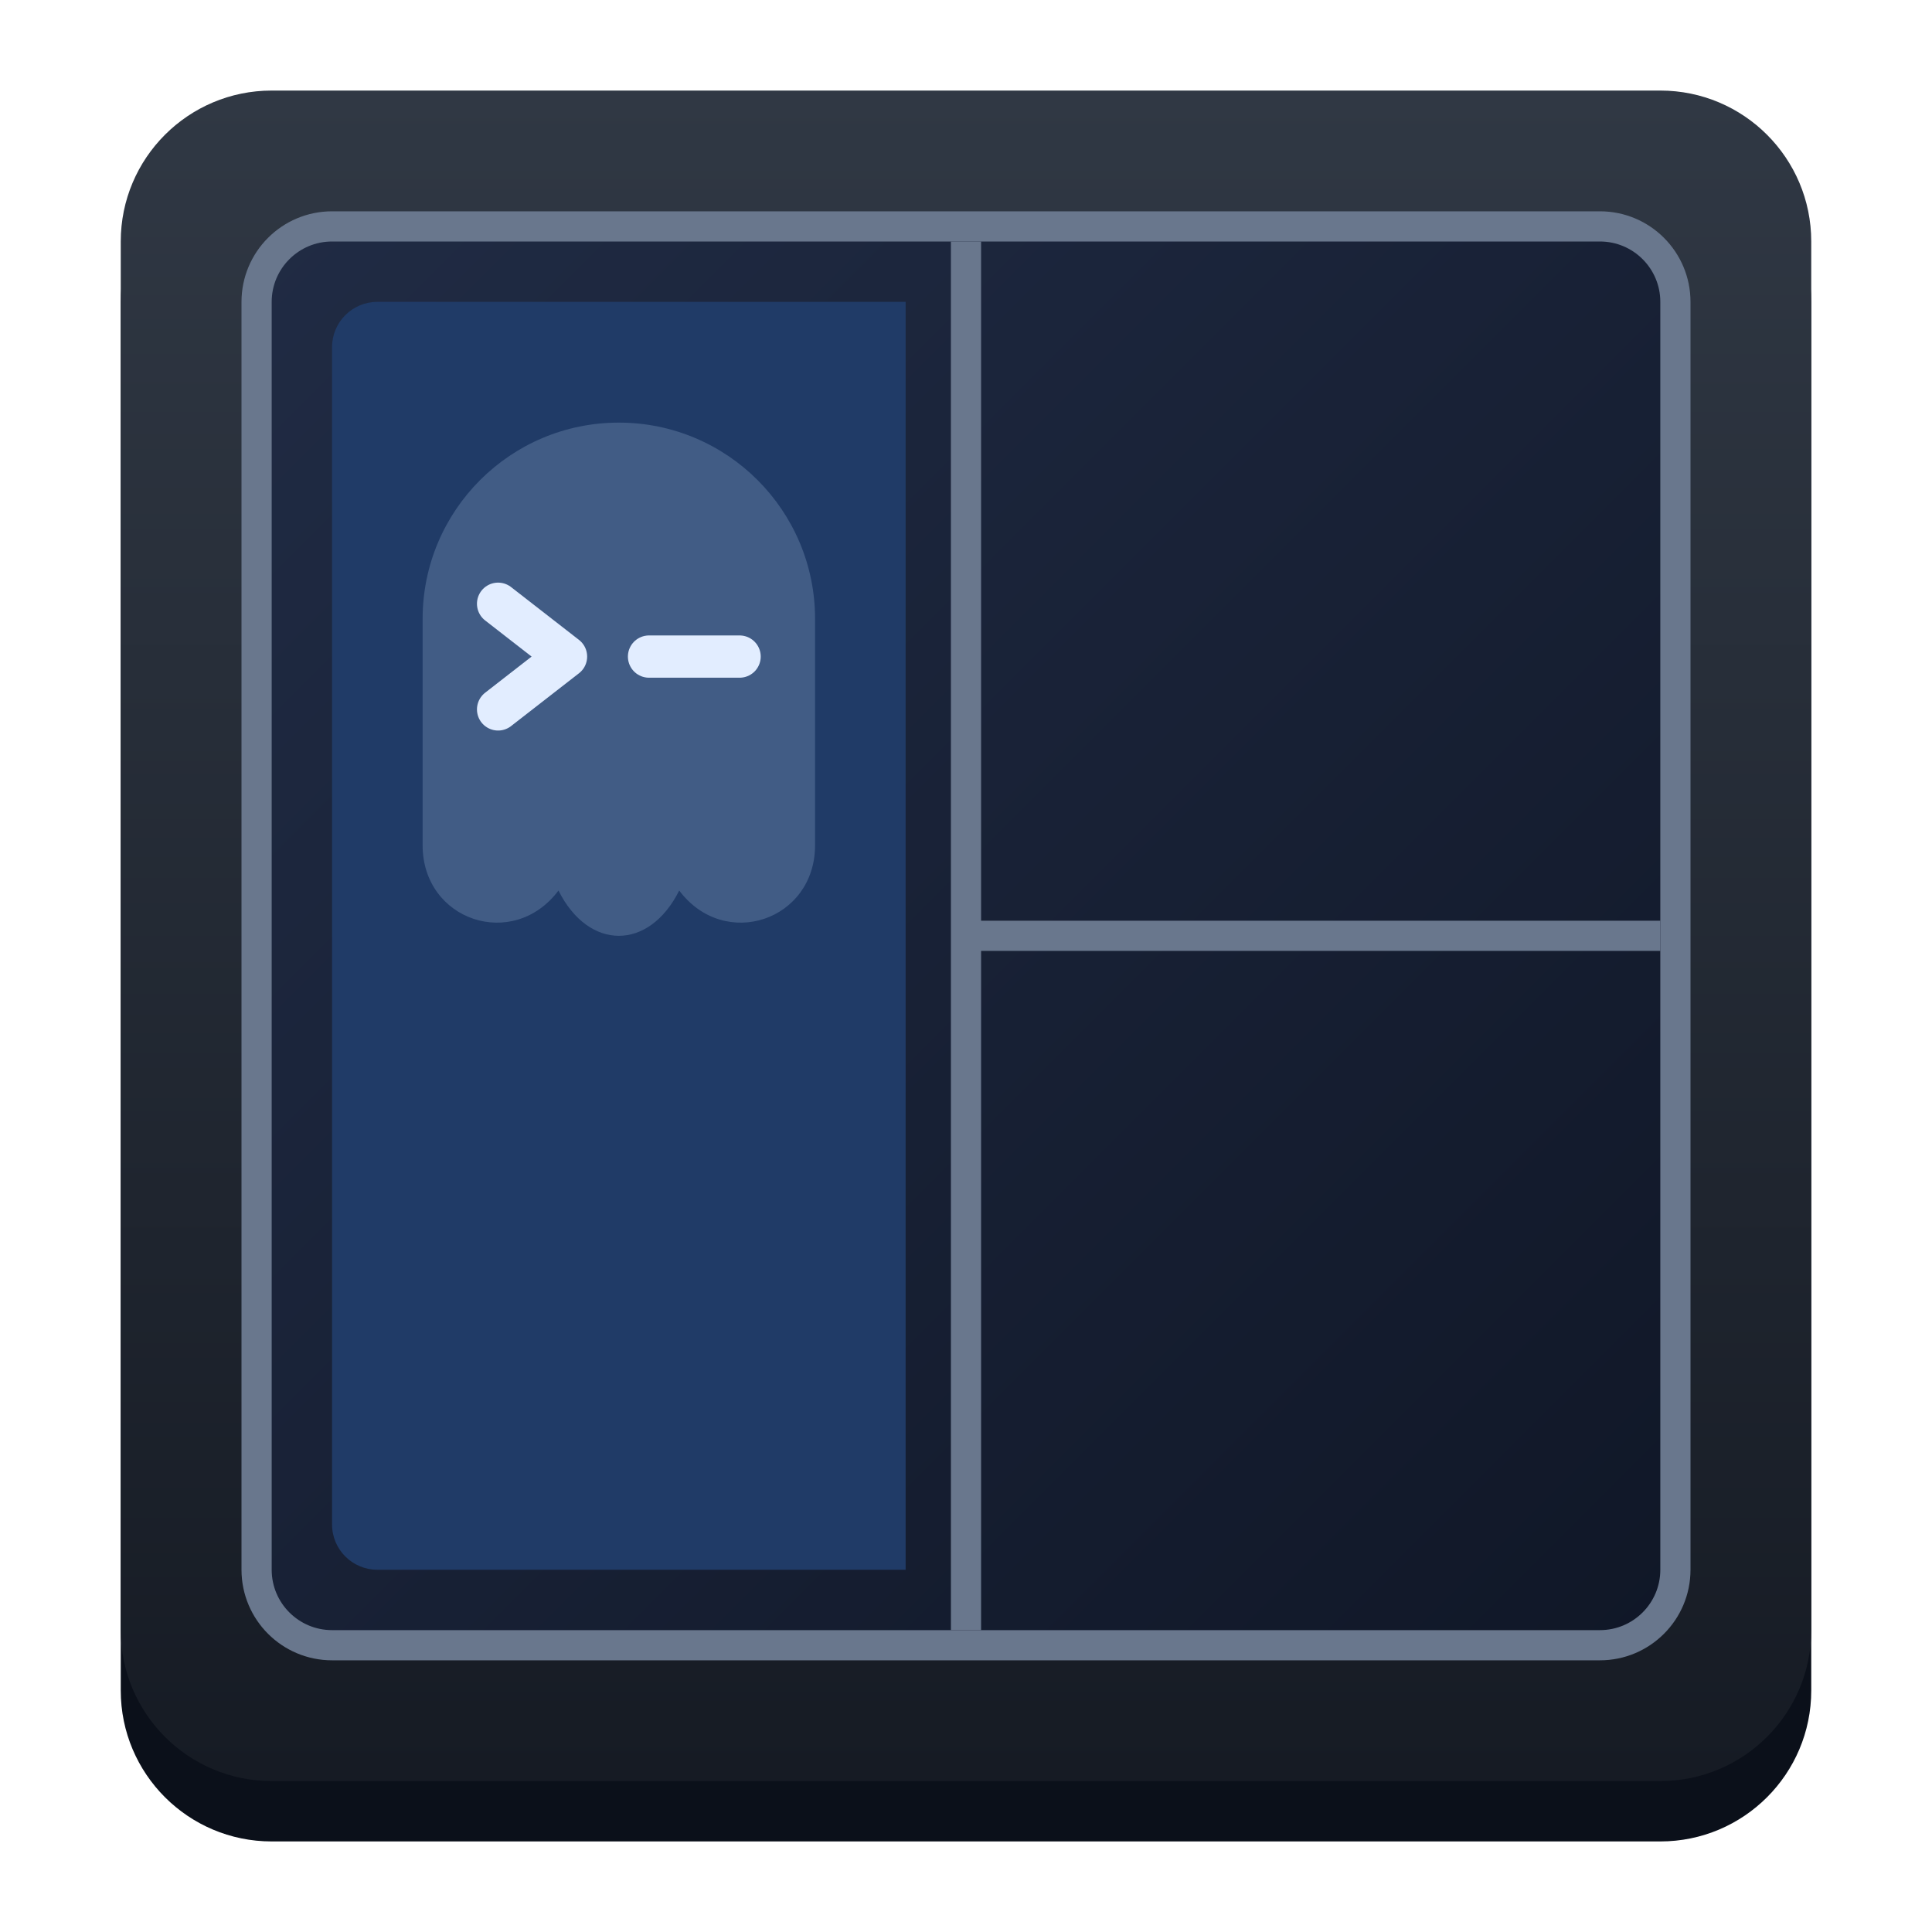
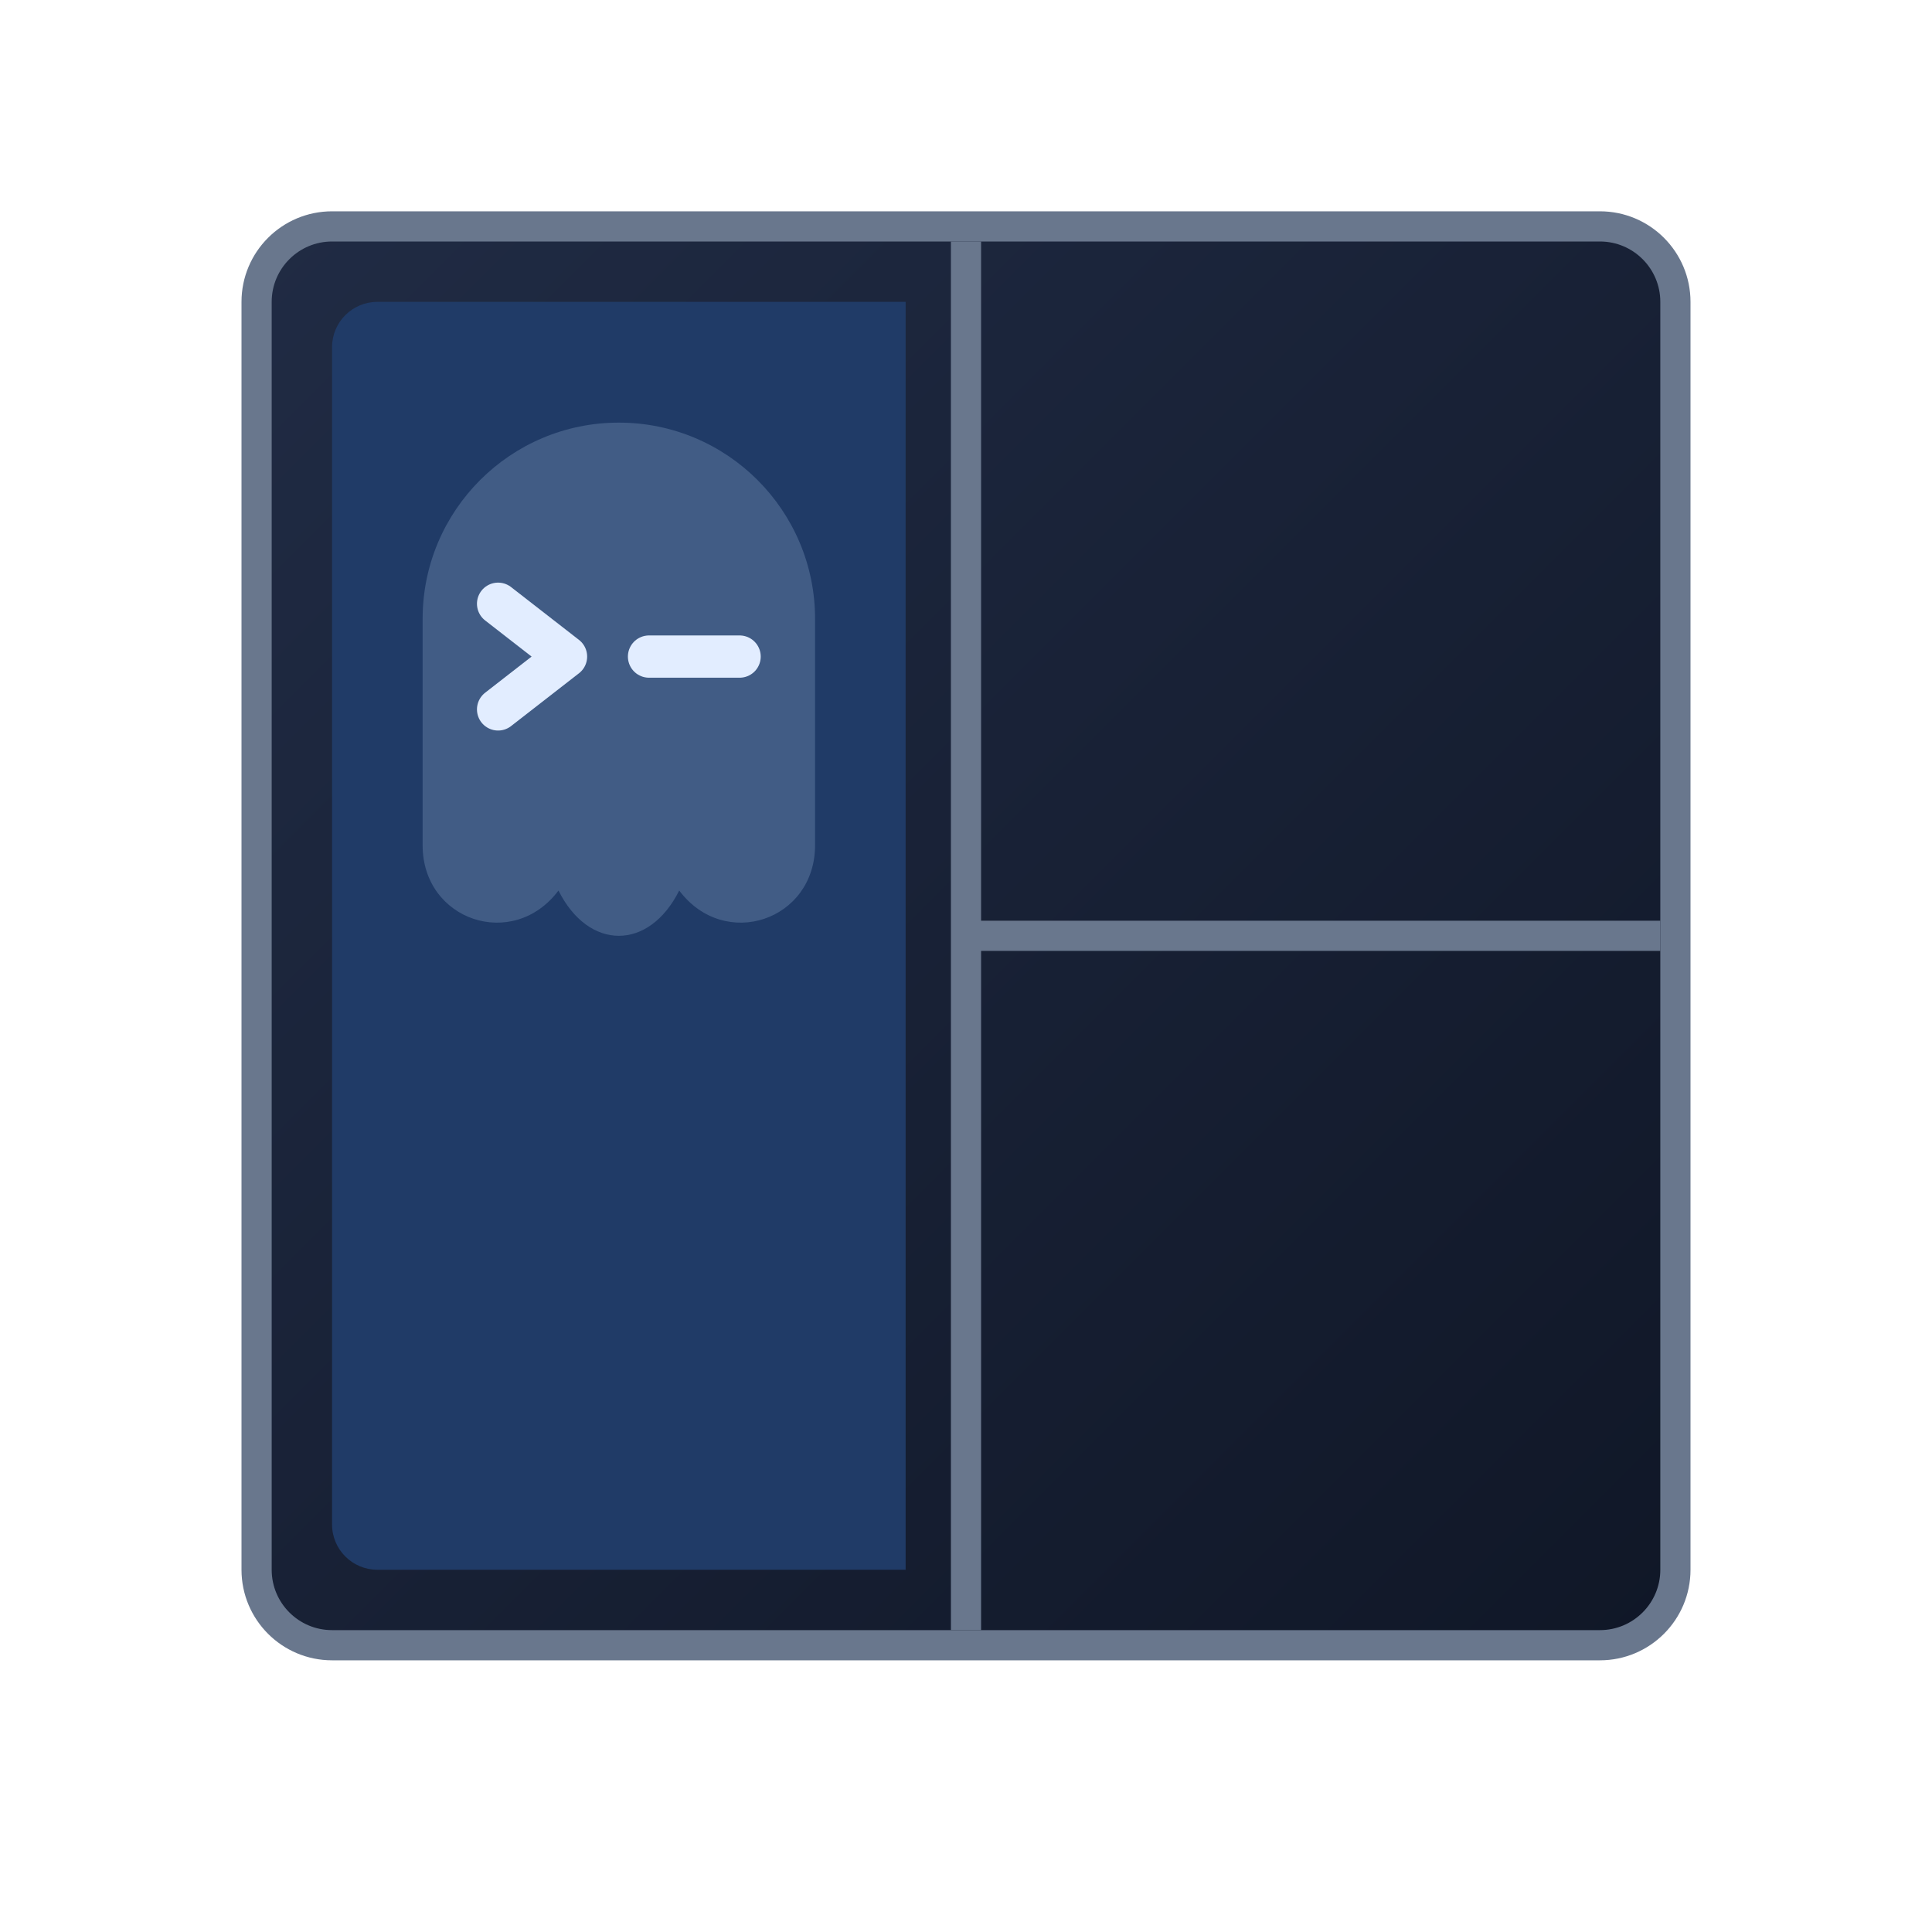
<svg xmlns="http://www.w3.org/2000/svg" width="128" height="128" viewBox="0 0 128 128">
  <defs>
-     <linearGradient id="body" x1="0" y1="0" x2="0" y2="1">
-       <stop stop-color="#303844" />
-       <stop offset="1" stop-color="#161B24" />
-     </linearGradient>
    <linearGradient id="screen" x1="0" y1="0" x2="1" y2="1">
      <stop stop-color="#202B44" />
      <stop offset="1" stop-color="#101727" />
    </linearGradient>
  </defs>
-   <rect x="8" y="10" width="112" height="112" rx="10" fill="#0B101A" />
-   <rect x="8" y="6" width="112" height="112" rx="10" fill="url(#body)" />
  <rect x="17" y="15" width="94" height="94" rx="5" fill="url(#screen)" stroke="#69778D" stroke-width="2" />
  <path fill="#203B67" d="M25 20h35v84H25a3 3 0 0 1-3-3V23a3 3 0 0 1 3-3Z" />
  <path fill="none" stroke="#69778D" stroke-width="2" d="M64 16v92m0-46h46" />
  <path fill="#B7D1F2" fill-opacity="0.22" d="M28 41a13 13 0 0 1 26 0v15c0 5-6 7-9 3-2 4-6 4-8 0-3 4-9 2-9-3Z" />
  <path fill="none" stroke="#E2EDFF" stroke-width="2.8" stroke-linecap="round" stroke-linejoin="round" d="m33 40 4.5 3.5-4.5 3.5m10-3.5h6" />
</svg>
